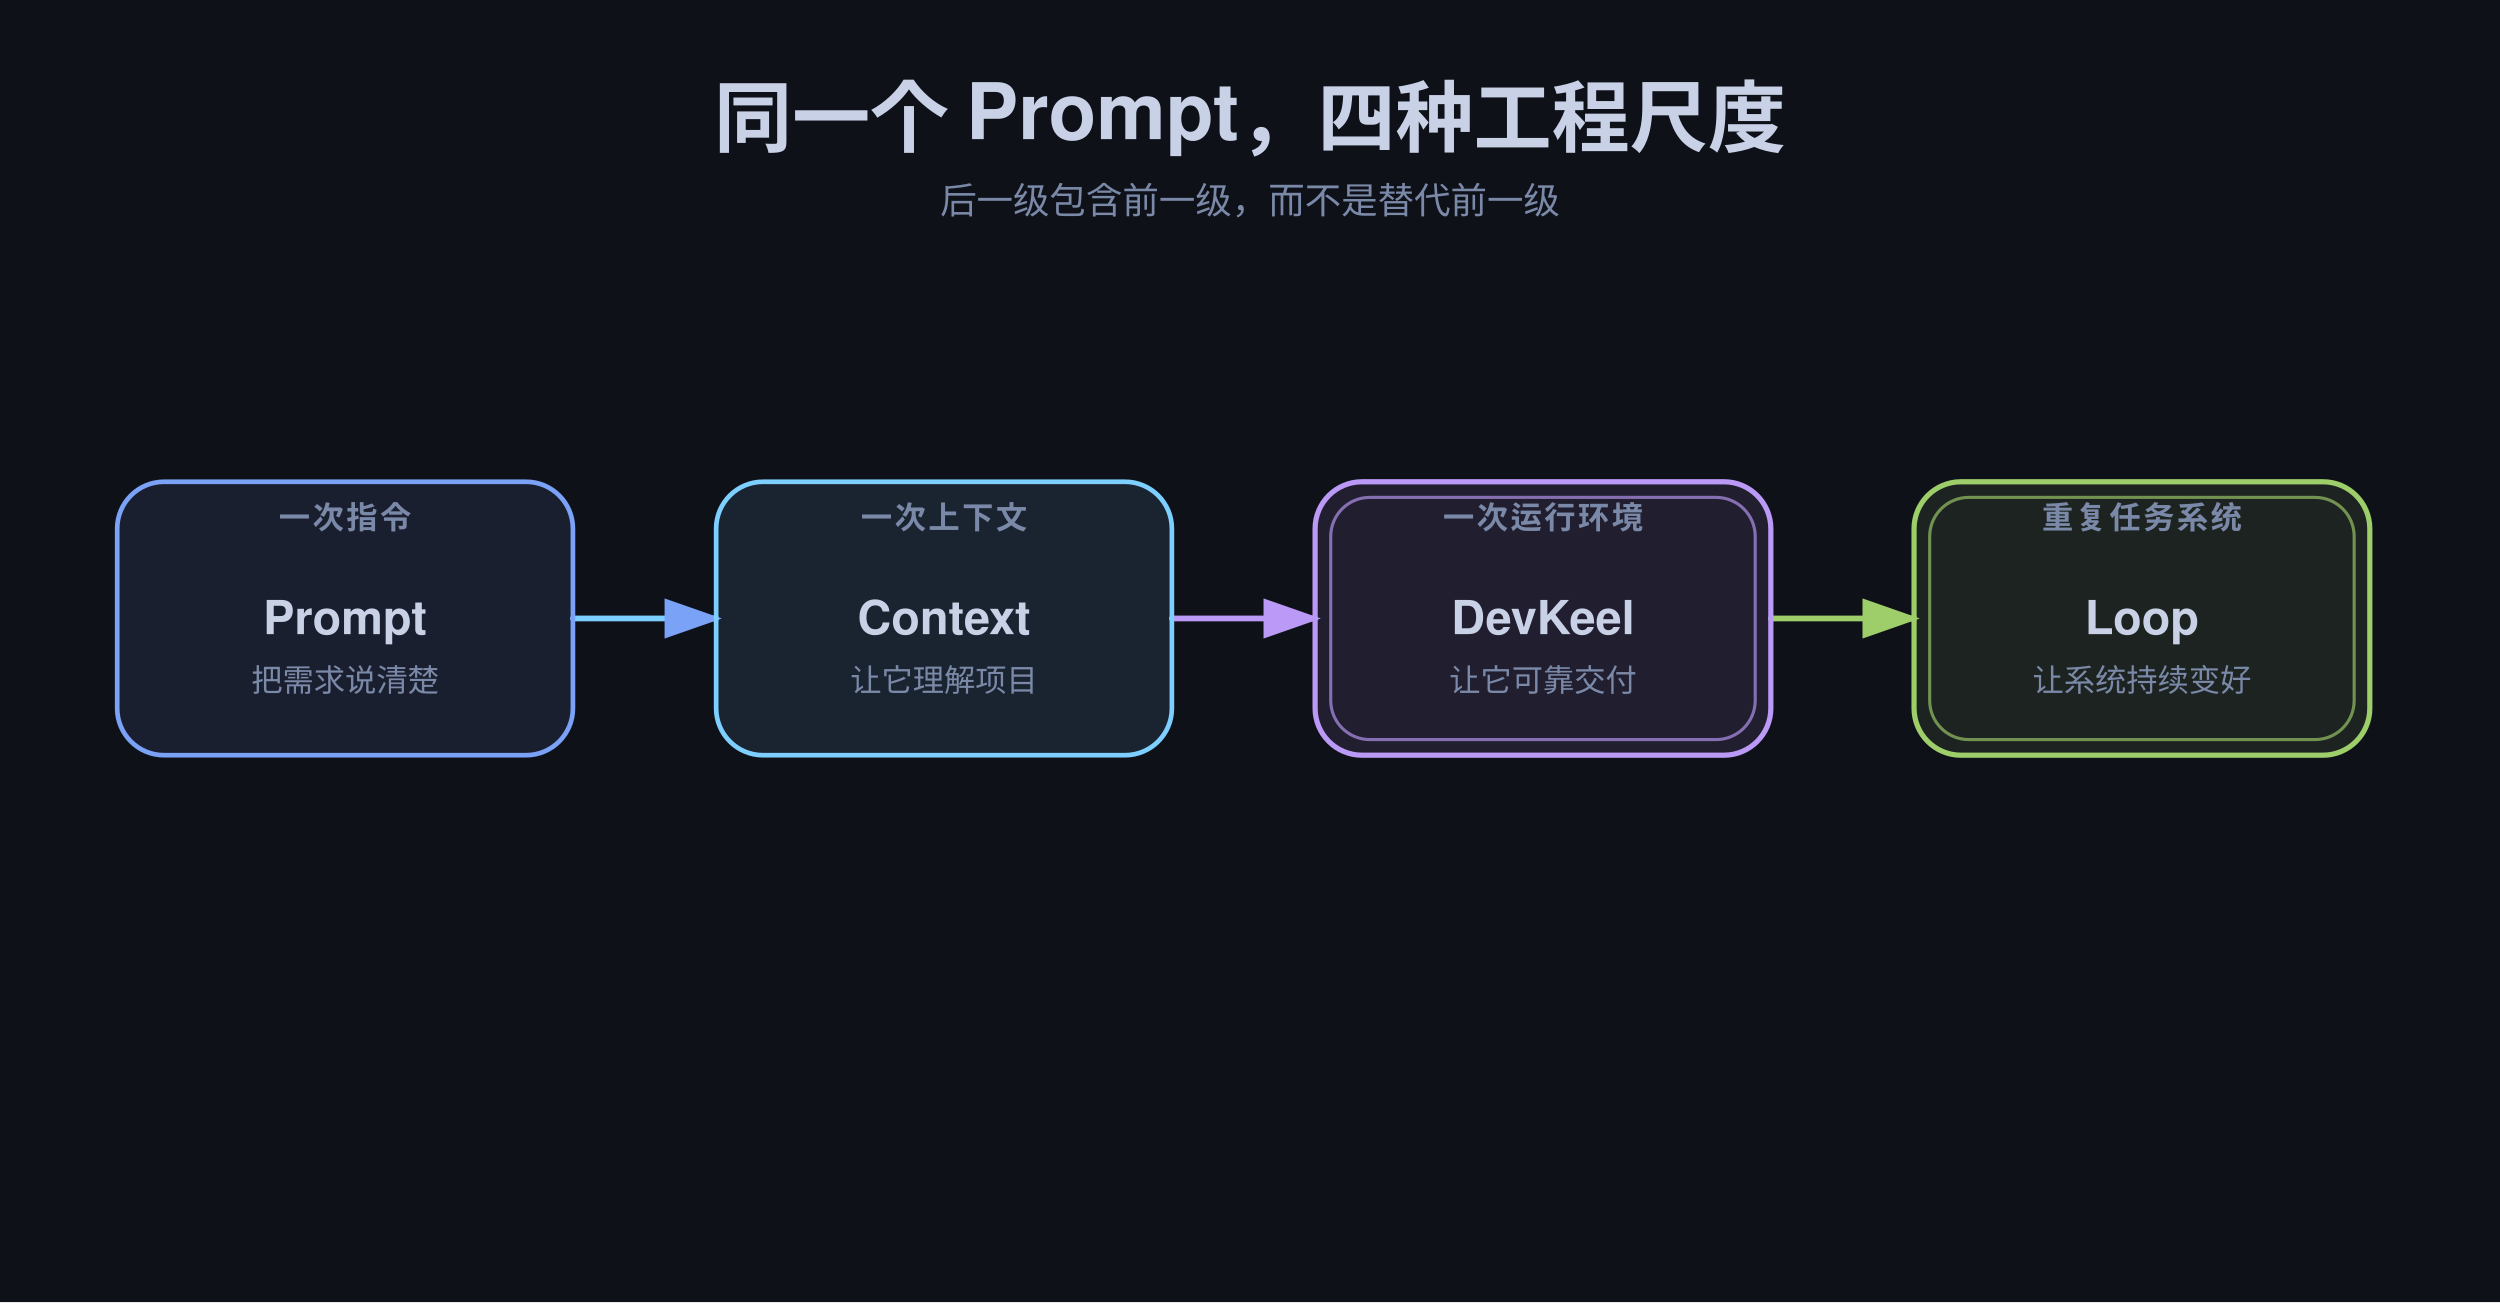
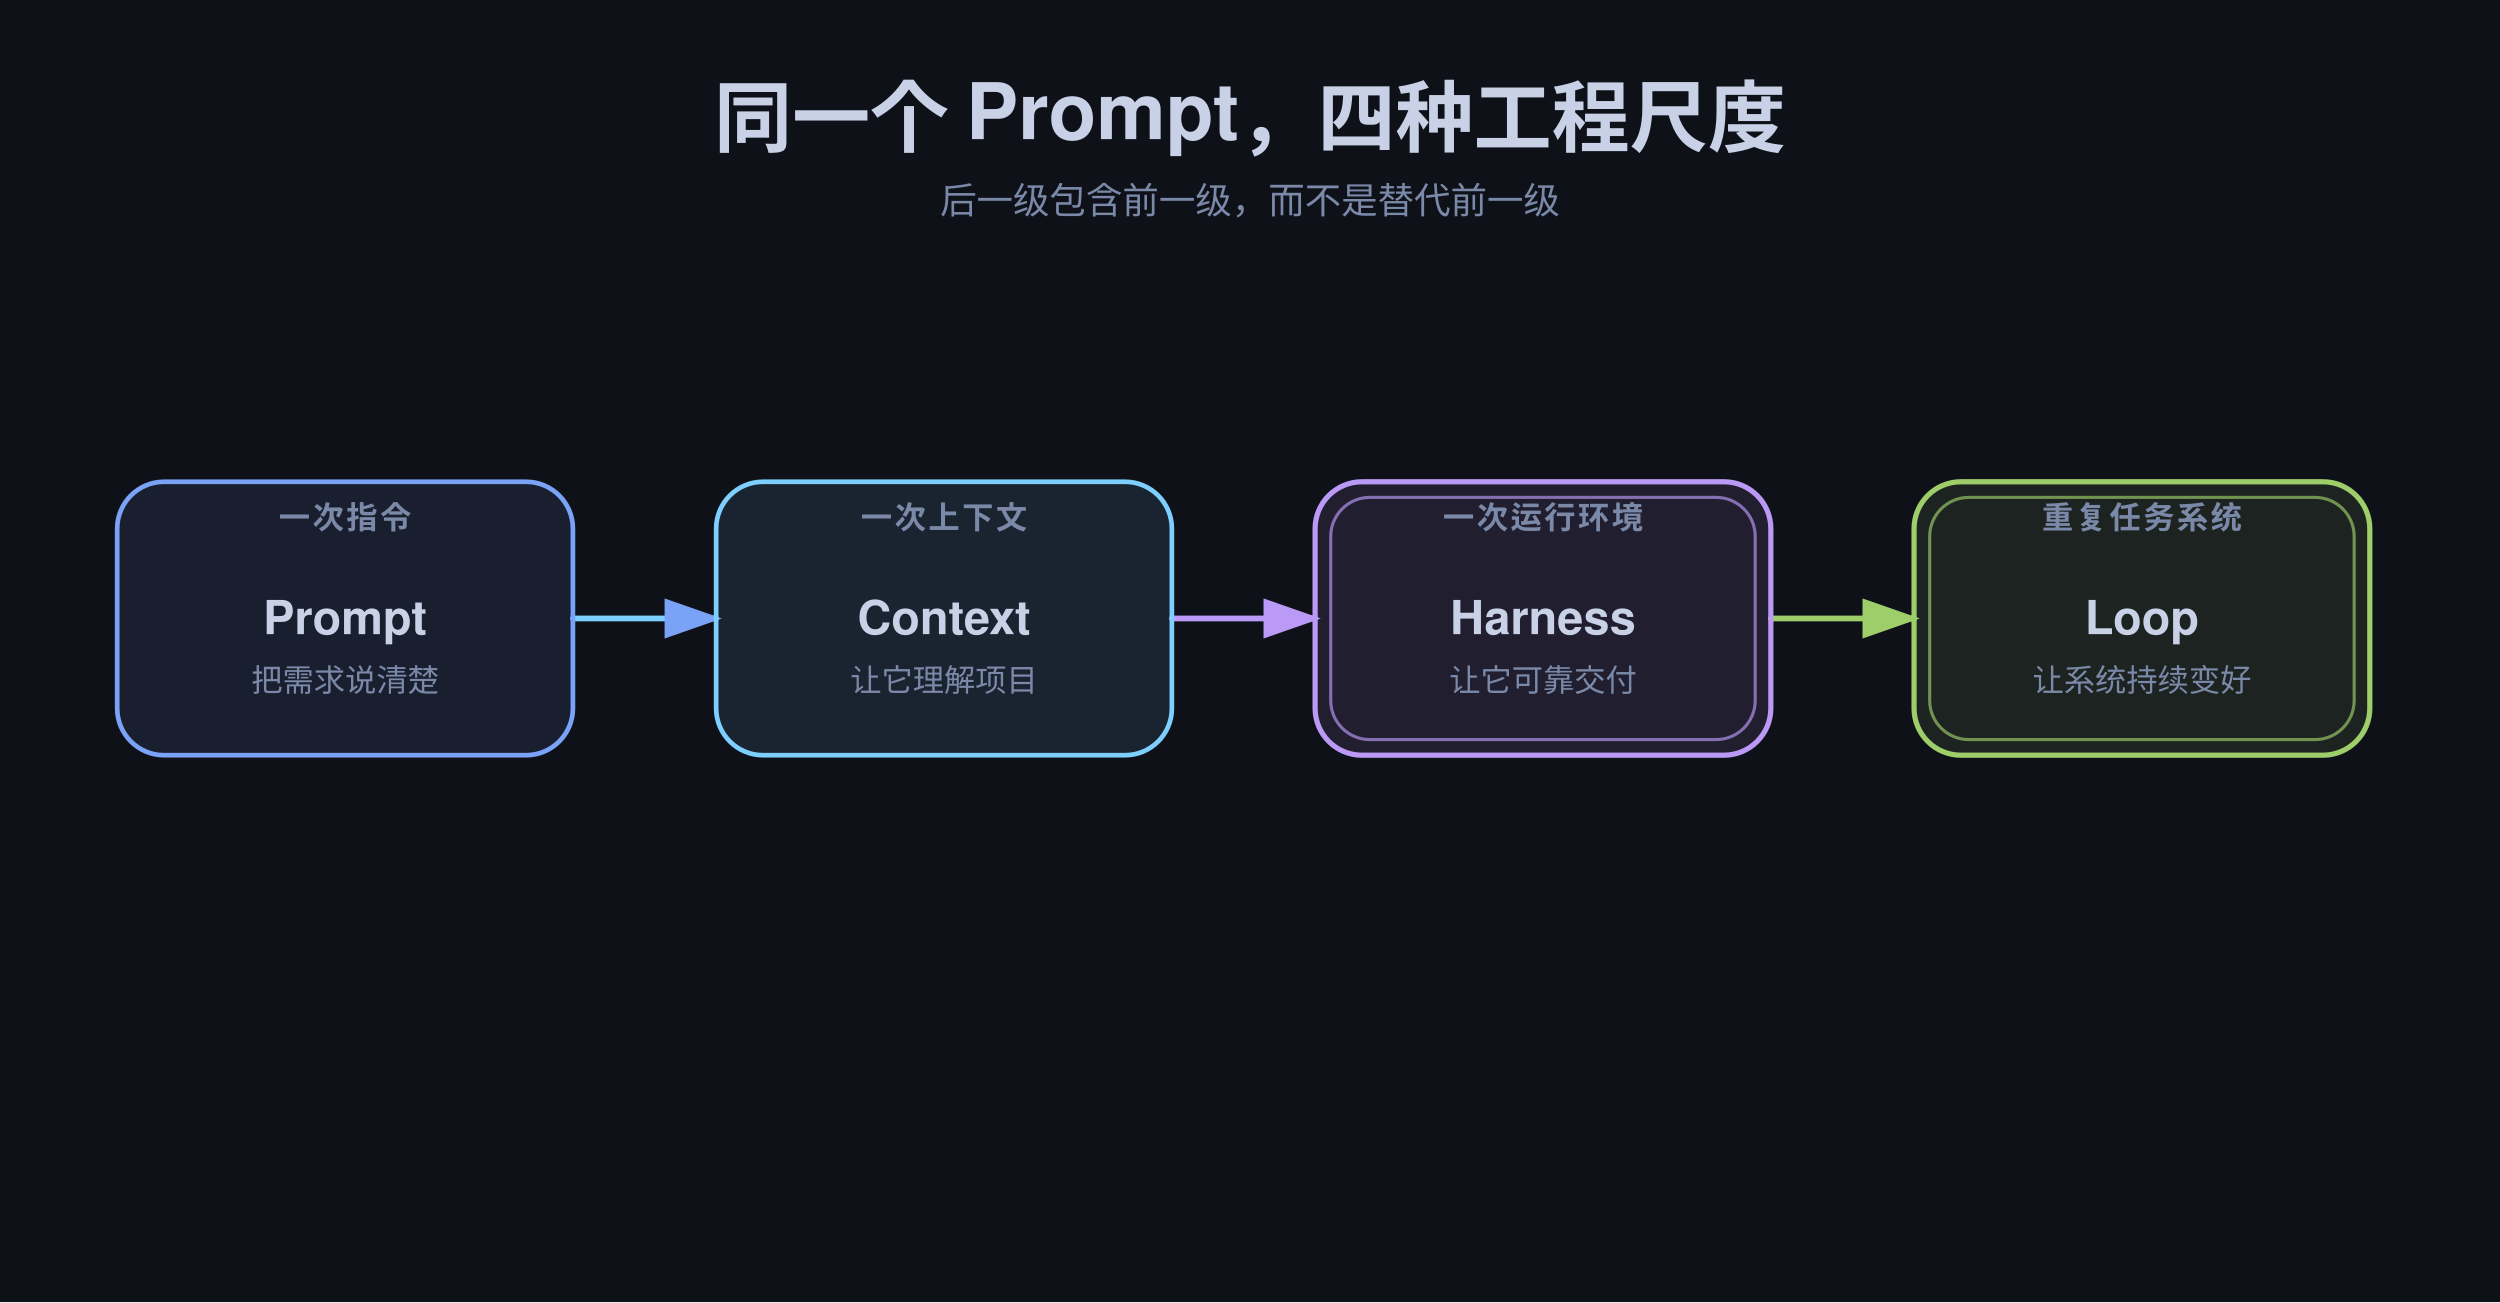
<svg xmlns="http://www.w3.org/2000/svg" viewBox="0 0 960 500" width="960" height="500" role="img" aria-labelledby="title desc" data-generator="fireworks-tech-graph" data-schema-version="1" data-text-metrics="heuristic-v1" data-style-id="5" data-visual-theme="Glassmorphism · Tokyo Night" data-diagram-type="flowchart" data-motion-scene="" data-semantic-profile="generic" data-semantic-valid="true" data-quality-profile="showcase" data-max-bends-per-edge="2" data-max-total-bends="8" data-max-route-stretch="1.35" data-max-bridged-crossings="0" data-min-node-gap="40.0" data-min-container-gutter="20.0" data-min-label-clearance="4.0" data-min-segment-length="16.0">
  <defs>
    <marker id="arrowA" markerWidth="10" markerHeight="7" refX="9" refY="3.5" orient="auto">
      <polygon points="0 0, 10 3.5, 0 7" fill="#bb9af7" />
    </marker>
    <marker id="arrowB" markerWidth="10" markerHeight="7" refX="9" refY="3.5" orient="auto">
      <polygon points="0 0, 10 3.5, 0 7" fill="#9ece6a" />
    </marker>
    <marker id="arrowC" markerWidth="10" markerHeight="7" refX="9" refY="3.5" orient="auto">
      <polygon points="0 0, 10 3.5, 0 7" fill="#7aa2f7" />
    </marker>
    <marker id="arrowE" markerWidth="10" markerHeight="7" refX="9" refY="3.5" orient="auto">
      <polygon points="0 0, 10 3.5, 0 7" fill="#e0af68" />
    </marker>
    <marker id="arrowF" markerWidth="10" markerHeight="7" refX="9" refY="3.5" orient="auto">
      <polygon points="0 0, 10 3.5, 0 7" fill="#f7768e" />
    </marker>
    <marker id="arrowG" markerWidth="10" markerHeight="7" refX="9" refY="3.5" orient="auto">
      <polygon points="0 0, 10 3.5, 0 7" fill="#e0af68" />
    </marker>
    <marker id="arrowH" markerWidth="10" markerHeight="7" refX="9" refY="3.5" orient="auto">
      <polygon points="0 0, 10 3.5, 0 7" fill="#7b89a8" />
    </marker>
    <filter id="shadowSoft" x="-20%" y="-20%" width="140%" height="160%">
      <feDropShadow dx="0" dy="3" stdDeviation="6" flood-color="#0f1119" flood-opacity="0.12" />
    </filter>
    <filter id="shadowGlass" x="-20%" y="-20%" width="140%" height="160%">
      <feDropShadow dx="0" dy="10" stdDeviation="16" flood-color="#020617" flood-opacity="0.28" />
    </filter>
    <style>
    text { font-family: 'Helvetica Neue', Helvetica, Arial, 'PingFang SC', 'Microsoft YaHei', 'Microsoft JhengHei', 'SimHei', sans-serif; }
    .title { font-size: 30px; font-weight: 700; fill: #c8d1e6; }
    .subtitle { font-size: 14px; font-weight: 500; fill: #7b89a8; }
    .section { font-size: 13px; font-weight: 700; fill: #c8d1e6; letter-spacing: 1.4px; }
    .section-sub { font-size: 12px; font-weight: 500; fill: #4a5470; }
    .node-title { font-weight: 700; fill: #c8d1e6; }
    .node-sub { font-size: 12px; font-weight: 500; fill: #7b89a8; }
    .node-type { font-size: 12px; font-weight: 700; fill: #7b89a8; letter-spacing: 0.08em; }
    .arrow-label { font-size: 12px; font-weight: 600; fill: #c8d1e6; }
    .legend { font-size: 12px; font-weight: 500; fill: #7b89a8; }
    .footnote { font-size: 12px; font-weight: 500; fill: #4a5470; }
    .metric-label { font-size: 8.5px; font-weight: 700; fill: #4a5470; text-transform: uppercase; }
    .metric-value { font-size: 9.5px; font-weight: 700; fill: #c8d1e6; }
    </style>
  </defs>
  <rect data-graph-role="background" width="960.0" height="500.0" fill="#0f1119" />
  <text x="480.0" y="56" text-anchor="middle" class="title">同一个 Prompt，四种工程尺度</text>
  <text x="480.0" y="82" text-anchor="middle" class="subtitle">后一级包含前一级，而不是替代前一级</text>
  <path id="prompt-context" data-graph-role="edge" data-edge-id="prompt-context" data-source="prompt" data-target="context" data-edge-kind="flow" data-topic-id="" data-flow="read" data-motion-role="" data-motion-stage="" data-motion-order="" data-protocol="" data-via="" data-critical-path-id="" data-critical-hop="" data-critical-hops="" data-critical="false" data-bends="0" data-route-stretch="1.0" data-bridges="" d="M 220,237.5 L 275,237.5" fill="none" stroke="#7dcfff" stroke-width="2.2" stroke-linecap="round" stroke-linejoin="round" marker-end="url(#arrowC)" />
  <path id="context-harness" data-graph-role="edge" data-edge-id="context-harness" data-source="context" data-target="harness" data-edge-kind="flow" data-topic-id="" data-flow="control" data-motion-role="" data-motion-stage="" data-motion-order="" data-protocol="" data-via="" data-critical-path-id="" data-critical-hop="" data-critical-hops="" data-critical="false" data-bends="0" data-route-stretch="1.0" data-bridges="" d="M 450,237.5 L 505,237.5" fill="none" stroke="#bb9af7" stroke-width="2.2" stroke-linecap="round" stroke-linejoin="round" marker-end="url(#arrowA)" />
  <path id="harness-loop" data-graph-role="edge" data-edge-id="harness-loop" data-source="harness" data-target="loop" data-edge-kind="flow" data-topic-id="" data-flow="write" data-motion-role="" data-motion-stage="" data-motion-order="" data-protocol="" data-via="" data-critical-path-id="" data-critical-hop="" data-critical-hops="" data-critical="false" data-bends="0" data-route-stretch="1.0" data-bridges="" d="M 680,237.5 L 735,237.5" fill="none" stroke="#9ece6a" stroke-width="2.2" stroke-linecap="round" stroke-linejoin="round" marker-end="url(#arrowB)" />
  <g id="node-prompt" data-graph-role="node" data-node-id="prompt" data-semantic-role="rect" data-motion-role="" data-motion-stage="" data-motion-order="" data-parent="" data-deployment-id="" data-topic-id="" data-span-id="" data-station-order="" data-status="" data-start-ms="" data-duration-ms="" data-parent-span="" data-graph-bounds="45,185,220,290">
    <rect x="45.0" y="185.0" width="175.0" height="105.0" rx="18.0" fill="rgba(122,162,247,0.10)" stroke="#7aa2f7" stroke-width="1.8" />
    <text x="132.5" y="203.0" text-anchor="middle" class="node-type">一次指令</text>
    <text x="132.5" y="243.5" text-anchor="middle" class="node-title" font-size="18.0">Prompt</text>
    <text x="132.5" y="265.5" text-anchor="middle" class="node-sub">把需求说清楚</text>
  </g>
  <g id="node-context" data-graph-role="node" data-node-id="context" data-semantic-role="rect" data-motion-role="" data-motion-stage="" data-motion-order="" data-parent="" data-deployment-id="" data-topic-id="" data-span-id="" data-station-order="" data-status="" data-start-ms="" data-duration-ms="" data-parent-span="" data-graph-bounds="275,185,450,290">
    <rect x="275.0" y="185.0" width="175.0" height="105.0" rx="18.0" fill="rgba(125,207,255,0.10)" stroke="#7dcfff" stroke-width="1.8" />
    <text x="362.5" y="203.0" text-anchor="middle" class="node-type">一次上下文</text>
    <text x="362.5" y="243.5" text-anchor="middle" class="node-title" font-size="18.0">Context</text>
    <text x="362.5" y="265.5" text-anchor="middle" class="node-sub">让它理解项目</text>
  </g>
  <g id="node-harness" data-graph-role="node" data-node-id="harness" data-semantic-role="double_rect" data-motion-role="" data-motion-stage="" data-motion-order="" data-parent="" data-deployment-id="" data-topic-id="" data-span-id="" data-station-order="" data-status="" data-start-ms="" data-duration-ms="" data-parent-span="" data-graph-bounds="505,185,680,290">
    <rect x="505.0" y="185.0" width="175.0" height="105.0" rx="18.0" fill="rgba(187,154,247,0.10)" stroke="#bb9af7" stroke-width="2.0" filter="url(#glowPurple)" />
    <rect x="511.0" y="191.0" width="163.0" height="93.0" rx="15.0" fill="none" stroke="#bb9af7" stroke-width="1.2" opacity="0.65" />
    <text x="592.5" y="203.0" text-anchor="middle" class="node-type">一次运行环境</text>
-     <text x="592.5" y="243.5" text-anchor="middle" class="node-title" font-size="18.0">DevKeel</text>
+     <text x="592.5" y="243.5" text-anchor="middle" class="node-title" font-size="18.0">Harness</text>
    <text x="592.5" y="265.5" text-anchor="middle" class="node-sub">让它可靠交付</text>
  </g>
  <g id="node-loop" data-graph-role="node" data-node-id="loop" data-semantic-role="double_rect" data-motion-role="" data-motion-stage="" data-motion-order="" data-parent="" data-deployment-id="" data-topic-id="" data-span-id="" data-station-order="" data-status="" data-start-ms="" data-duration-ms="" data-parent-span="" data-graph-bounds="735,185,910,290">
    <rect x="735.0" y="185.0" width="175.0" height="105.0" rx="18.0" fill="rgba(158,206,106,0.10)" stroke="#9ece6a" stroke-width="2.0" filter="url(#glowGreen)" />
    <rect x="741.0" y="191.0" width="163.0" height="93.0" rx="15.0" fill="none" stroke="#9ece6a" stroke-width="1.2" opacity="0.65" />
    <text x="822.5" y="203.0" text-anchor="middle" class="node-type">重复任务系统</text>
    <text x="822.5" y="243.5" text-anchor="middle" class="node-title" font-size="18.0">Loop</text>
    <text x="822.5" y="265.5" text-anchor="middle" class="node-sub">让系统持续变好</text>
  </g>
</svg>
